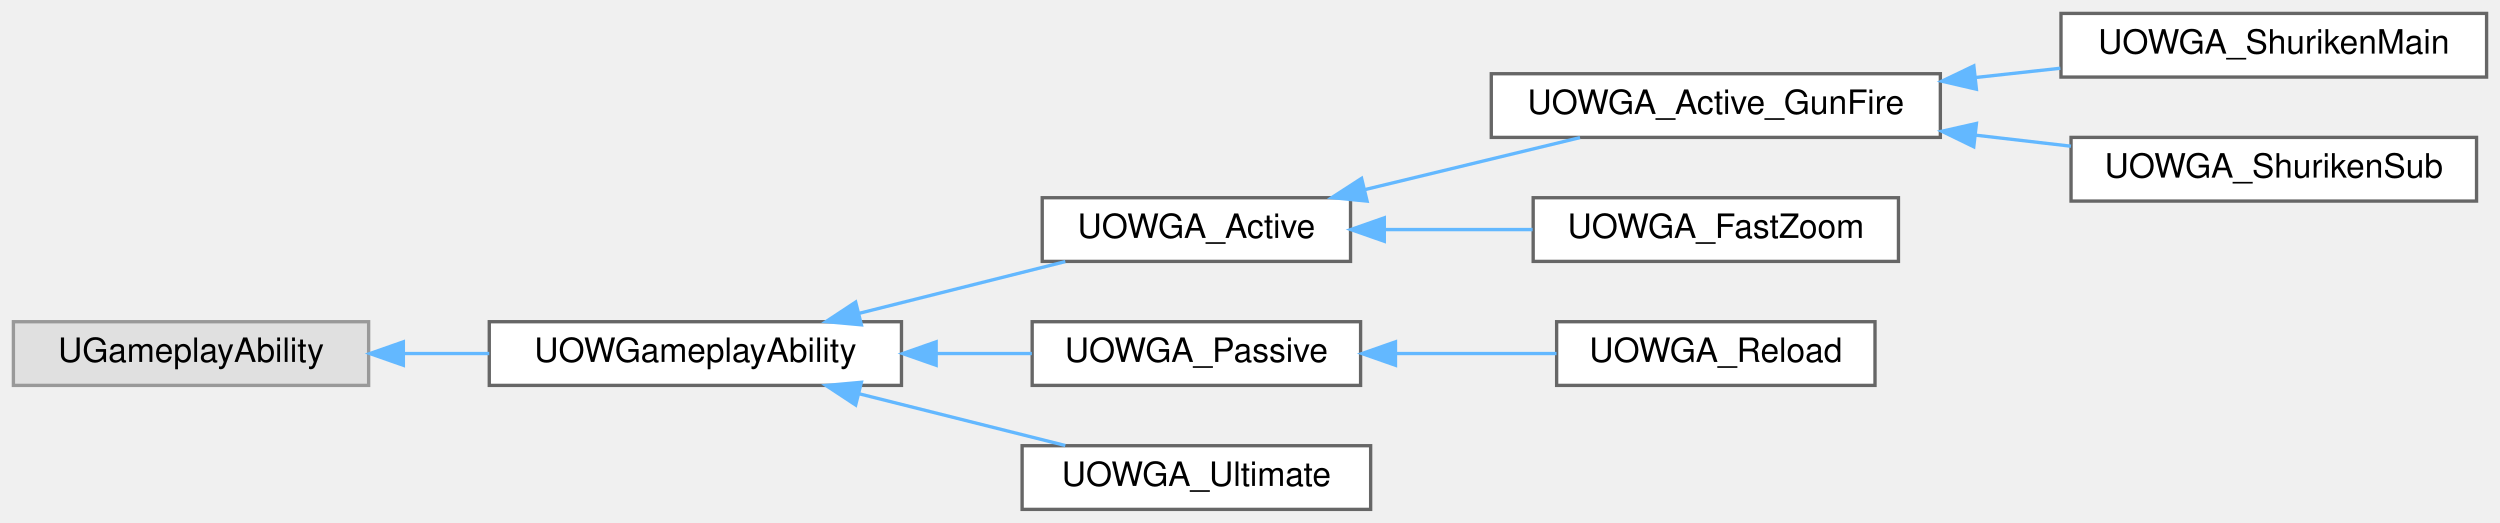
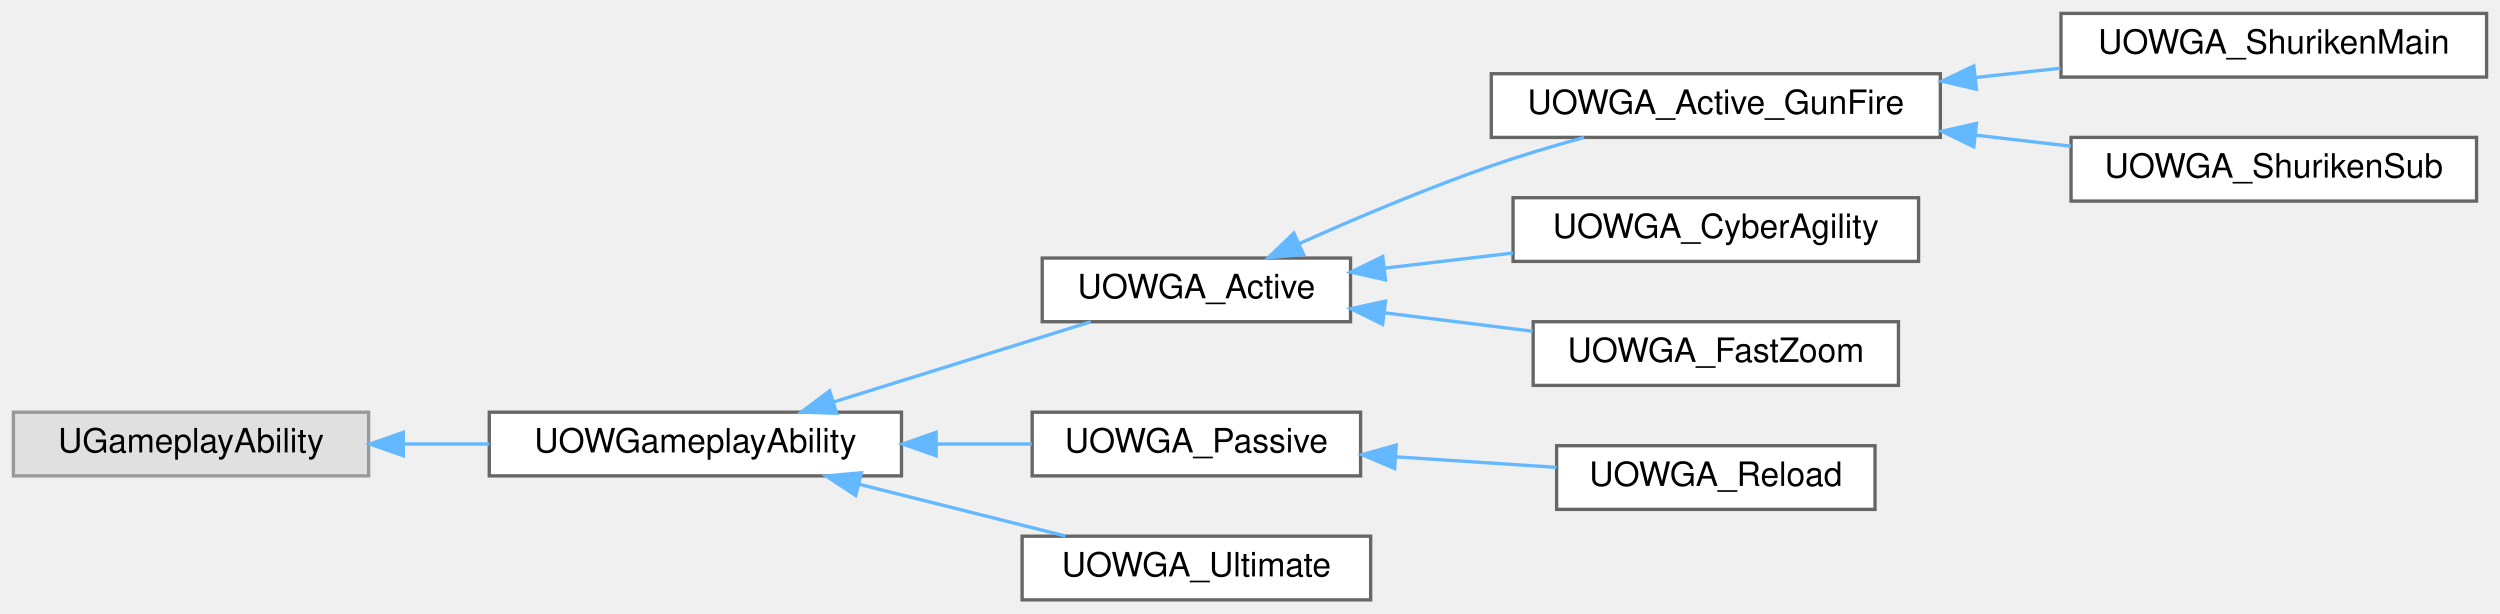
- <svg xmlns="http://www.w3.org/2000/svg" xmlns:xlink="http://www.w3.org/1999/xlink" width="746pt" height="156pt" viewBox="0.00 0.00 746.00 156.00">
-   <g id="graph0" class="graph" transform="scale(1 1) rotate(0) translate(4 152)">
+ <svg xmlns="http://www.w3.org/2000/svg" xmlns:xlink="http://www.w3.org/1999/xlink" width="746pt" height="183pt" viewBox="0.00 0.00 746.00 183.00">
+   <g id="graph0" class="graph" transform="scale(1 1) rotate(0) translate(4 179)">
    <g id="Node000000" class="node">
      <g id="a_Node000000">
        <a xlink:title=" ">
          <polygon fill="#e0e0e0" stroke="#999999" points="106,-56 0,-56 0,-37 106,-37 106,-56" />
          <text text-anchor="middle" x="53" y="-44" font-family="Helvetica,sans-Serif" font-size="10.00">UGameplayAbility</text>
        </a>
      </g>
    </g>
    <g id="Node000001" class="node">
      <g id="a_Node000001">
        <a xlink:href="classUOWGameplayAbility.html" target="_top" xlink:title=" ">
          <polygon fill="white" stroke="#666666" points="265,-56 142,-56 142,-37 265,-37 265,-56" />
          <text text-anchor="middle" x="203.5" y="-44" font-family="Helvetica,sans-Serif" font-size="10.00">UOWGameplayAbility</text>
        </a>
      </g>
    </g>
    <g id="edge14_Node000000_Node000001" class="edge">
      <g id="a_edge14_Node000000_Node000001">
        <a xlink:title=" ">
          <path fill="none" stroke="#63b8ff" d="M116.51,-46.5C124.95,-46.5 133.59,-46.5 141.99,-46.5" />
          <polygon fill="#63b8ff" stroke="#63b8ff" points="116.36,-43 106.36,-46.5 116.36,-50 116.36,-43" />
        </a>
      </g>
    </g>
    <g id="Node000002" class="node">
      <g id="a_Node000002">
        <a xlink:href="classUOWGA__Active.html" target="_top" xlink:title=" ">
-           <polygon fill="white" stroke="#666666" points="399,-93 307,-93 307,-74 399,-74 399,-93" />
-           <text text-anchor="middle" x="353" y="-81" font-family="Helvetica,sans-Serif" font-size="10.00">UOWGA_Active</text>
+           <polygon fill="white" stroke="#666666" points="399,-102 307,-102 307,-83 399,-83 399,-102" />
+           <text text-anchor="middle" x="353" y="-90" font-family="Helvetica,sans-Serif" font-size="10.00">UOWGA_Active</text>
        </a>
      </g>
    </g>
    <g id="edge15_Node000001_Node000002" class="edge">
      <g id="a_edge15_Node000001_Node000002">
        <a xlink:title=" ">
-           <path fill="none" stroke="#63b8ff" d="M252.31,-58.49C272.26,-63.5 295.1,-69.23 313.89,-73.94" />
-           <polygon fill="#63b8ff" stroke="#63b8ff" points="253.04,-55.07 242.48,-56.03 251.33,-61.86 253.04,-55.07" />
+           <path fill="none" stroke="#63b8ff" d="M244.68,-59.03C268.89,-66.58 299.24,-76.05 321.48,-82.98" />
+           <polygon fill="#63b8ff" stroke="#63b8ff" points="245.65,-55.67 235.06,-56.03 243.57,-62.35 245.65,-55.67" />
        </a>
      </g>
    </g>
-     <g id="Node000007" class="node">
-       <g id="a_Node000007">
+     <g id="Node000008" class="node">
+       <g id="a_Node000008">
        <a xlink:href="classUOWGA__Passive.html" target="_top" xlink:title=" ">
          <polygon fill="white" stroke="#666666" points="402,-56 304,-56 304,-37 402,-37 402,-56" />
          <text text-anchor="middle" x="353" y="-44" font-family="Helvetica,sans-Serif" font-size="10.00">UOWGA_Passive</text>
        </a>
      </g>
    </g>
-     <g id="edge20_Node000001_Node000007" class="edge">
-       <g id="a_edge20_Node000001_Node000007">
+     <g id="edge21_Node000001_Node000008" class="edge">
+       <g id="a_edge21_Node000001_Node000008">
        <a xlink:title=" ">
          <path fill="none" stroke="#63b8ff" d="M275.37,-46.5C285.04,-46.5 294.77,-46.5 303.9,-46.5" />
          <polygon fill="#63b8ff" stroke="#63b8ff" points="275.35,-43 265.35,-46.5 275.35,-50 275.35,-43" />
        </a>
      </g>
    </g>
-     <g id="Node000009" class="node">
-       <g id="a_Node000009">
+     <g id="Node000010" class="node">
+       <g id="a_Node000010">
        <a xlink:href="classUOWGA__Ultimate.html" target="_top" xlink:title=" ">
          <polygon fill="white" stroke="#666666" points="405,-19 301,-19 301,0 405,0 405,-19" />
          <text text-anchor="middle" x="353" y="-7" font-family="Helvetica,sans-Serif" font-size="10.00">UOWGA_Ultimate</text>
        </a>
      </g>
    </g>
-     <g id="edge22_Node000001_Node000009" class="edge">
-       <g id="a_edge22_Node000001_Node000009">
+     <g id="edge23_Node000001_Node000010" class="edge">
+       <g id="a_edge23_Node000001_Node000010">
        <a xlink:title=" ">
          <path fill="none" stroke="#63b8ff" d="M252.31,-34.51C272.26,-29.5 295.1,-23.77 313.89,-19.06" />
          <polygon fill="#63b8ff" stroke="#63b8ff" points="251.33,-31.14 242.48,-36.97 253.04,-37.93 251.33,-31.14" />
        </a>
      </g>
    </g>
    <g id="Node000003" class="node">
      <g id="a_Node000003">
        <a xlink:href="classUOWGA__Active__GunFire.html" target="_top" xlink:title=" ">
-           <polygon fill="white" stroke="#666666" points="575,-130 441,-130 441,-111 575,-111 575,-130" />
-           <text text-anchor="middle" x="508" y="-118" font-family="Helvetica,sans-Serif" font-size="10.00">UOWGA_Active_GunFire</text>
+           <polygon fill="white" stroke="#666666" points="575,-157 441,-157 441,-138 575,-138 575,-157" />
+           <text text-anchor="middle" x="508" y="-145" font-family="Helvetica,sans-Serif" font-size="10.00">UOWGA_Active_GunFire</text>
        </a>
      </g>
    </g>
    <g id="edge16_Node000002_Node000003" class="edge">
      <g id="a_edge16_Node000002_Node000003">
        <a xlink:title=" ">
-           <path fill="none" stroke="#63b8ff" d="M403.31,-95.43C424.07,-100.44 447.89,-106.21 467.47,-110.94" />
-           <polygon fill="#63b8ff" stroke="#63b8ff" points="403.94,-91.98 393.4,-93.03 402.3,-98.78 403.94,-91.98" />
+           <path fill="none" stroke="#63b8ff" d="M383.65,-106.29C400.29,-113.74 421.56,-122.75 441,-129.5 449.86,-132.58 459.54,-135.47 468.69,-138" />
+           <polygon fill="#63b8ff" stroke="#63b8ff" points="384.99,-103.06 374.43,-102.12 382.1,-109.44 384.99,-103.06" />
        </a>
      </g>
    </g>
    <g id="Node000006" class="node">
      <g id="a_Node000006">
-         <a xlink:href="classUOWGA__FastZoom.html" target="_top" xlink:title=" ">
-           <polygon fill="white" stroke="#666666" points="562.5,-93 453.5,-93 453.5,-74 562.5,-74 562.5,-93" />
-           <text text-anchor="middle" x="508" y="-81" font-family="Helvetica,sans-Serif" font-size="10.00">UOWGA_FastZoom</text>
+         <a xlink:href="classUOWGA__CyberAgility.html" target="_top" xlink:title=" ">
+           <polygon fill="white" stroke="#666666" points="568.5,-120 447.5,-120 447.5,-101 568.5,-101 568.5,-120" />
+           <text text-anchor="middle" x="508" y="-108" font-family="Helvetica,sans-Serif" font-size="10.00">UOWGA_CyberAgility</text>
        </a>
      </g>
    </g>
    <g id="edge19_Node000002_Node000006" class="edge">
      <g id="a_edge19_Node000002_Node000006">
        <a xlink:title=" ">
-           <path fill="none" stroke="#63b8ff" d="M409.3,-83.5C423.65,-83.5 439.07,-83.5 453.33,-83.5" />
-           <polygon fill="#63b8ff" stroke="#63b8ff" points="409.08,-80 399.08,-83.5 409.08,-87 409.08,-80" />
+           <path fill="none" stroke="#63b8ff" d="M409.28,-99C421.69,-100.46 434.91,-102.02 447.49,-103.5" />
+           <polygon fill="#63b8ff" stroke="#63b8ff" points="409.42,-95.5 399.08,-97.8 408.6,-102.45 409.42,-95.5" />
+         </a>
+       </g>
+     </g>
+     <g id="Node000007" class="node">
+       <g id="a_Node000007">
+         <a xlink:href="classUOWGA__FastZoom.html" target="_top" xlink:title=" ">
+           <polygon fill="white" stroke="#666666" points="562.5,-83 453.5,-83 453.5,-64 562.5,-64 562.5,-83" />
+           <text text-anchor="middle" x="508" y="-71" font-family="Helvetica,sans-Serif" font-size="10.00">UOWGA_FastZoom</text>
+         </a>
+       </g>
+     </g>
+     <g id="edge20_Node000002_Node000007" class="edge">
+       <g id="a_edge20_Node000002_Node000007">
+         <a xlink:title=" ">
+           <path fill="none" stroke="#63b8ff" d="M409.3,-85.63C423.65,-83.85 439.07,-81.94 453.33,-80.16" />
+           <polygon fill="#63b8ff" stroke="#63b8ff" points="408.57,-82.2 399.08,-86.9 409.43,-89.14 408.57,-82.2" />
        </a>
      </g>
    </g>
    <g id="Node000004" class="node">
      <g id="a_Node000004">
        <a xlink:href="classUOWGA__ShurikenMain.html" target="_top" xlink:title=" ">
-           <polygon fill="white" stroke="#666666" points="738,-148 611,-148 611,-129 738,-129 738,-148" />
-           <text text-anchor="middle" x="674.5" y="-136" font-family="Helvetica,sans-Serif" font-size="10.00">UOWGA_ShurikenMain</text>
+           <polygon fill="white" stroke="#666666" points="738,-175 611,-175 611,-156 738,-156 738,-175" />
+           <text text-anchor="middle" x="674.5" y="-163" font-family="Helvetica,sans-Serif" font-size="10.00">UOWGA_ShurikenMain</text>
        </a>
      </g>
    </g>
    <g id="edge17_Node000003_Node000004" class="edge">
      <g id="a_edge17_Node000003_Node000004">
        <a xlink:title=" ">
-           <path fill="none" stroke="#63b8ff" d="M585.65,-128.89C594.08,-129.81 602.58,-130.74 610.81,-131.64" />
-           <polygon fill="#63b8ff" stroke="#63b8ff" points="585.76,-125.38 575.43,-127.77 584.99,-132.34 585.76,-125.38" />
+           <path fill="none" stroke="#63b8ff" d="M585.65,-155.89C594.08,-156.81 602.58,-157.74 610.81,-158.64" />
+           <polygon fill="#63b8ff" stroke="#63b8ff" points="585.76,-152.38 575.43,-154.77 584.99,-159.34 585.76,-152.38" />
        </a>
      </g>
    </g>
    <g id="Node000005" class="node">
      <g id="a_Node000005">
        <a xlink:href="classUOWGA__ShurikenSub.html" target="_top" xlink:title=" ">
-           <polygon fill="white" stroke="#666666" points="735,-111 614,-111 614,-92 735,-92 735,-111" />
-           <text text-anchor="middle" x="674.5" y="-99" font-family="Helvetica,sans-Serif" font-size="10.00">UOWGA_ShurikenSub</text>
+           <polygon fill="white" stroke="#666666" points="735,-138 614,-138 614,-119 735,-119 735,-138" />
+           <text text-anchor="middle" x="674.5" y="-126" font-family="Helvetica,sans-Serif" font-size="10.00">UOWGA_ShurikenSub</text>
        </a>
      </g>
    </g>
    <g id="edge18_Node000003_Node000005" class="edge">
      <g id="a_edge18_Node000003_Node000005">
        <a xlink:title=" ">
-           <path fill="none" stroke="#63b8ff" d="M585.38,-111.68C594.98,-110.57 604.69,-109.45 613.98,-108.37" />
-           <polygon fill="#63b8ff" stroke="#63b8ff" points="584.97,-108.2 575.43,-112.83 585.77,-115.16 584.97,-108.2" />
+           <path fill="none" stroke="#63b8ff" d="M585.38,-138.68C594.98,-137.57 604.69,-136.45 613.98,-135.37" />
+           <polygon fill="#63b8ff" stroke="#63b8ff" points="584.97,-135.2 575.43,-139.83 585.77,-142.16 584.97,-135.2" />
        </a>
      </g>
    </g>
-     <g id="Node000008" class="node">
-       <g id="a_Node000008">
+     <g id="Node000009" class="node">
+       <g id="a_Node000009">
        <a xlink:href="classUOWGA__Reload.html" target="_top" xlink:title=" ">
-           <polygon fill="white" stroke="#666666" points="555.5,-56 460.5,-56 460.5,-37 555.5,-37 555.5,-56" />
-           <text text-anchor="middle" x="508" y="-44" font-family="Helvetica,sans-Serif" font-size="10.00">UOWGA_Reload</text>
+           <polygon fill="white" stroke="#666666" points="555.5,-46 460.5,-46 460.5,-27 555.5,-27 555.5,-46" />
+           <text text-anchor="middle" x="508" y="-34" font-family="Helvetica,sans-Serif" font-size="10.00">UOWGA_Reload</text>
        </a>
      </g>
    </g>
-     <g id="edge21_Node000007_Node000008" class="edge">
-       <g id="a_edge21_Node000007_Node000008">
+     <g id="edge22_Node000008_Node000009" class="edge">
+       <g id="a_edge22_Node000008_Node000009">
        <a xlink:title=" ">
-           <path fill="none" stroke="#63b8ff" d="M412.63,-46.5C428.47,-46.5 445.39,-46.5 460.47,-46.5" />
-           <polygon fill="#63b8ff" stroke="#63b8ff" points="412.41,-43 402.41,-46.5 412.41,-50 412.41,-43" />
+           <path fill="none" stroke="#63b8ff" d="M412.63,-42.67C428.47,-41.63 445.39,-40.53 460.47,-39.54" />
+           <polygon fill="#63b8ff" stroke="#63b8ff" points="412.16,-39.19 402.41,-43.34 412.62,-46.18 412.16,-39.19" />
        </a>
      </g>
    </g>
  </g>
</svg>
